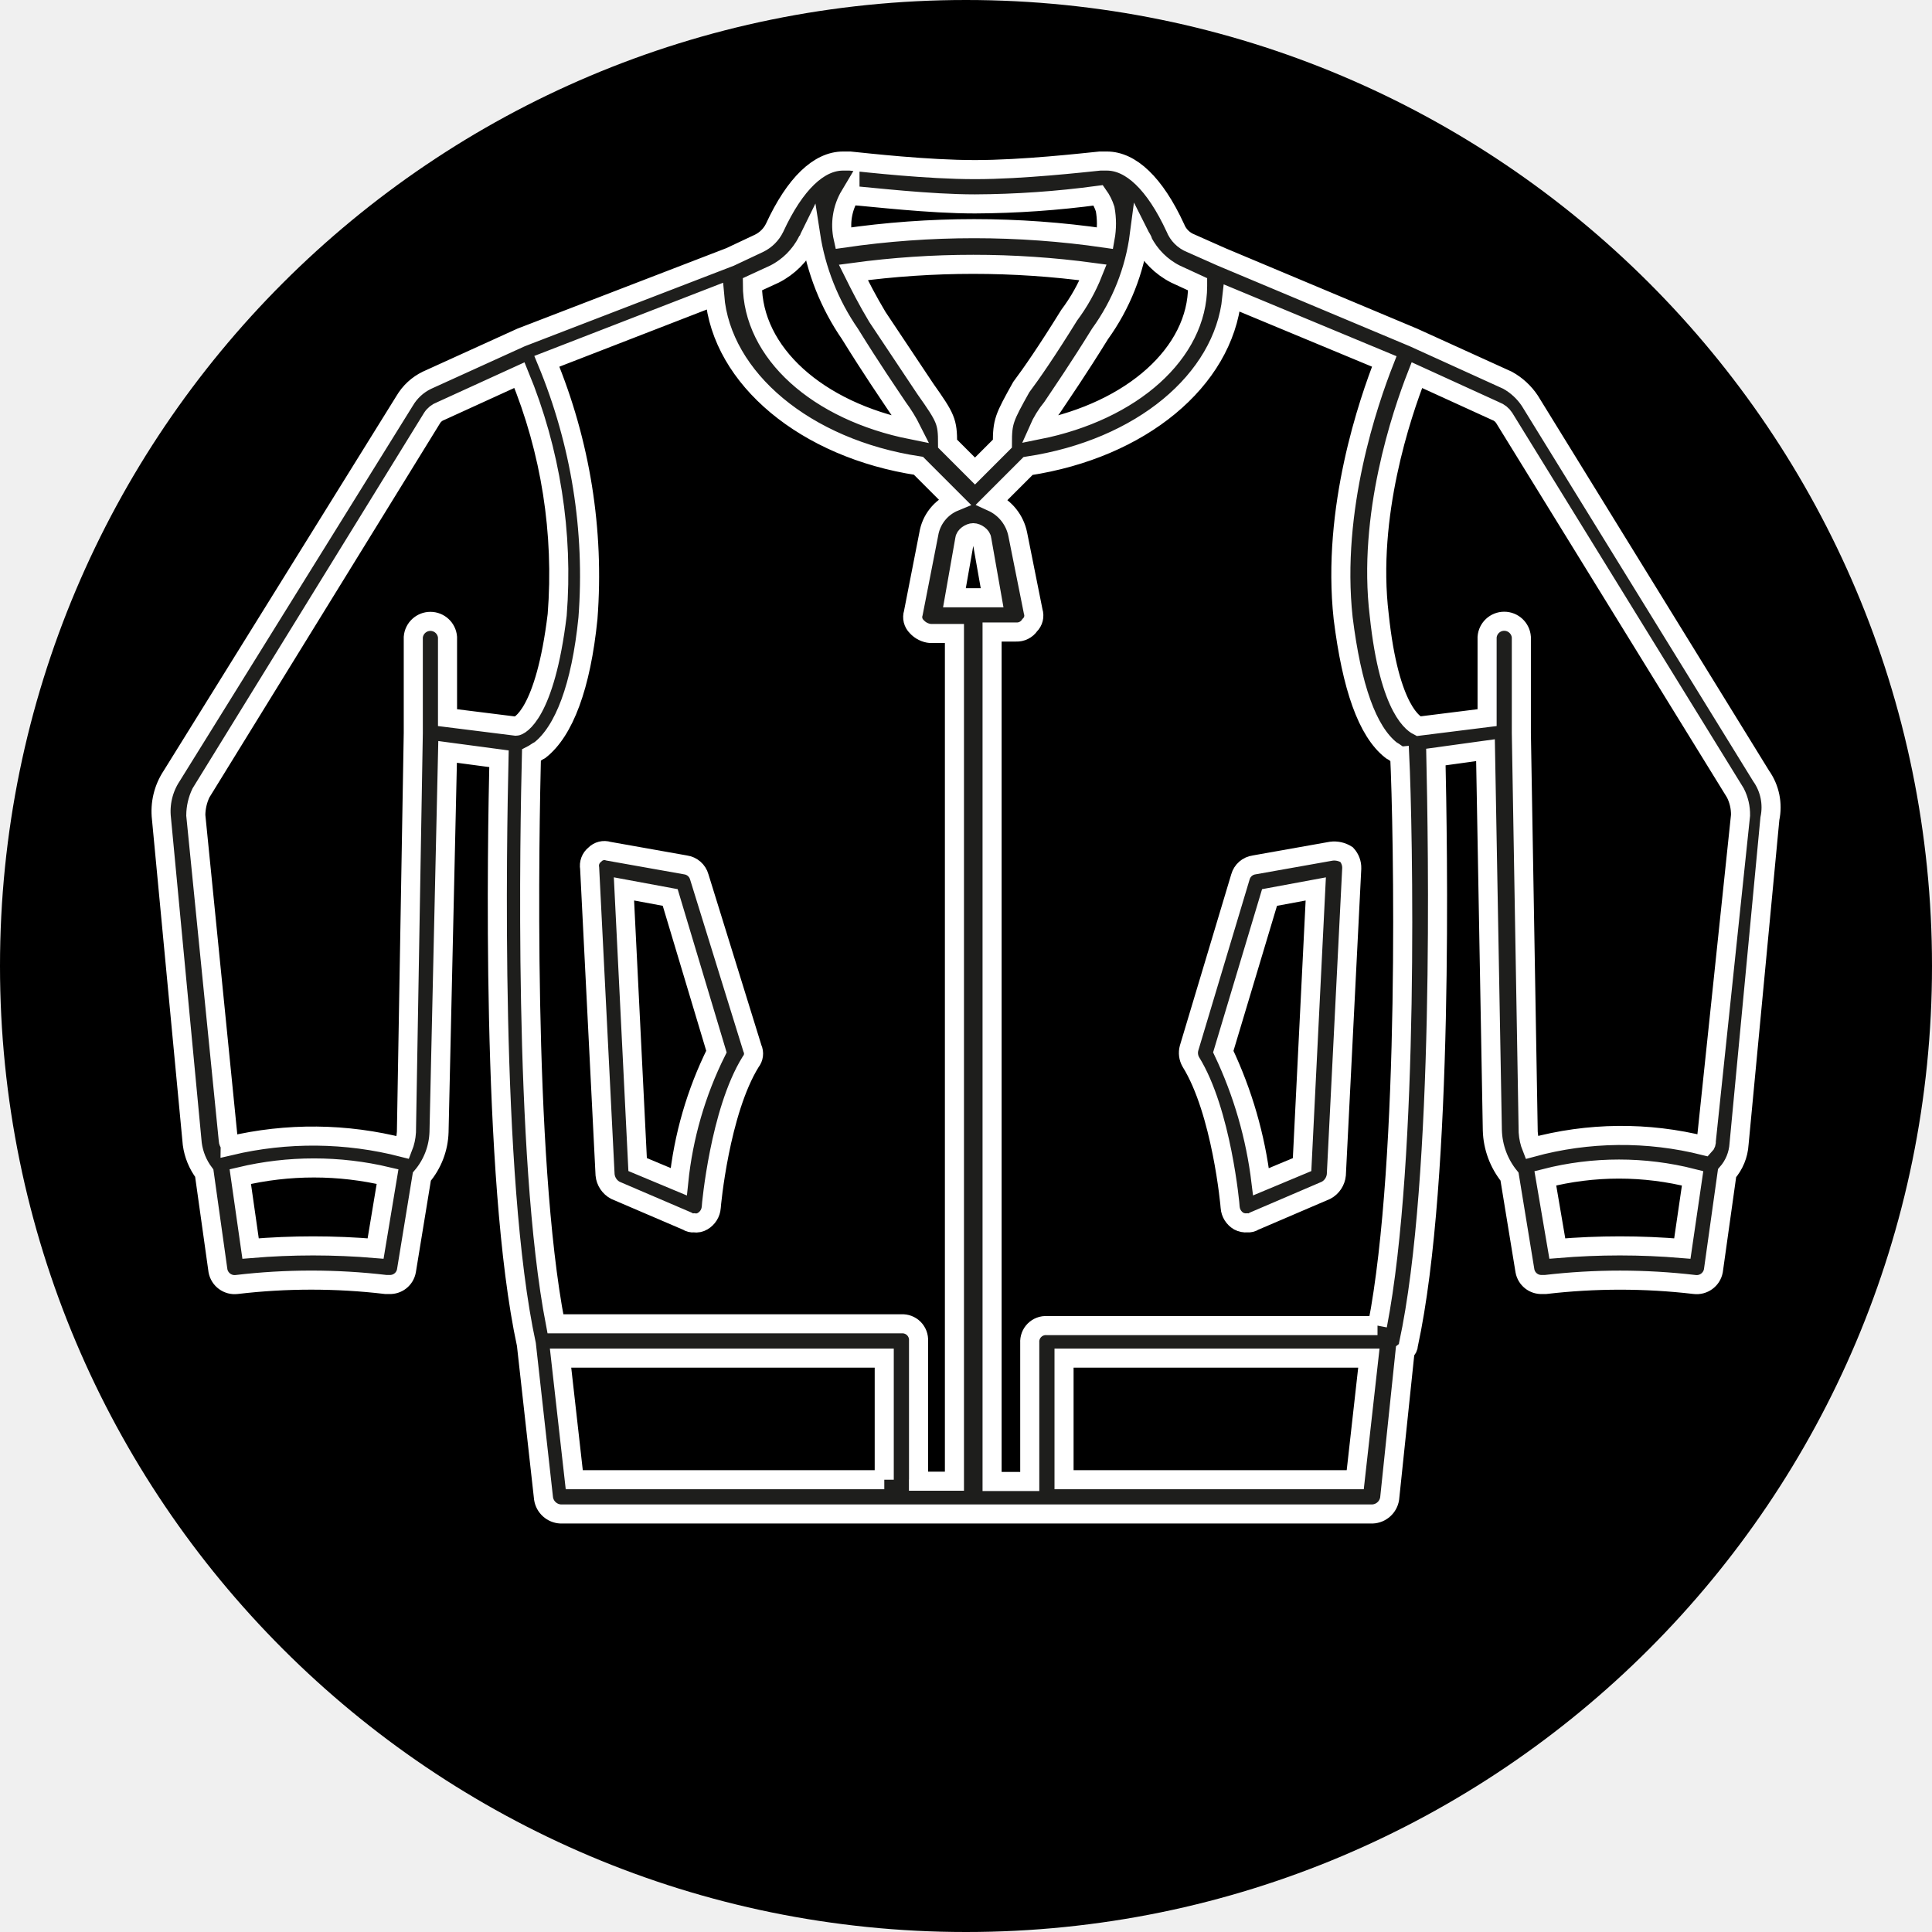
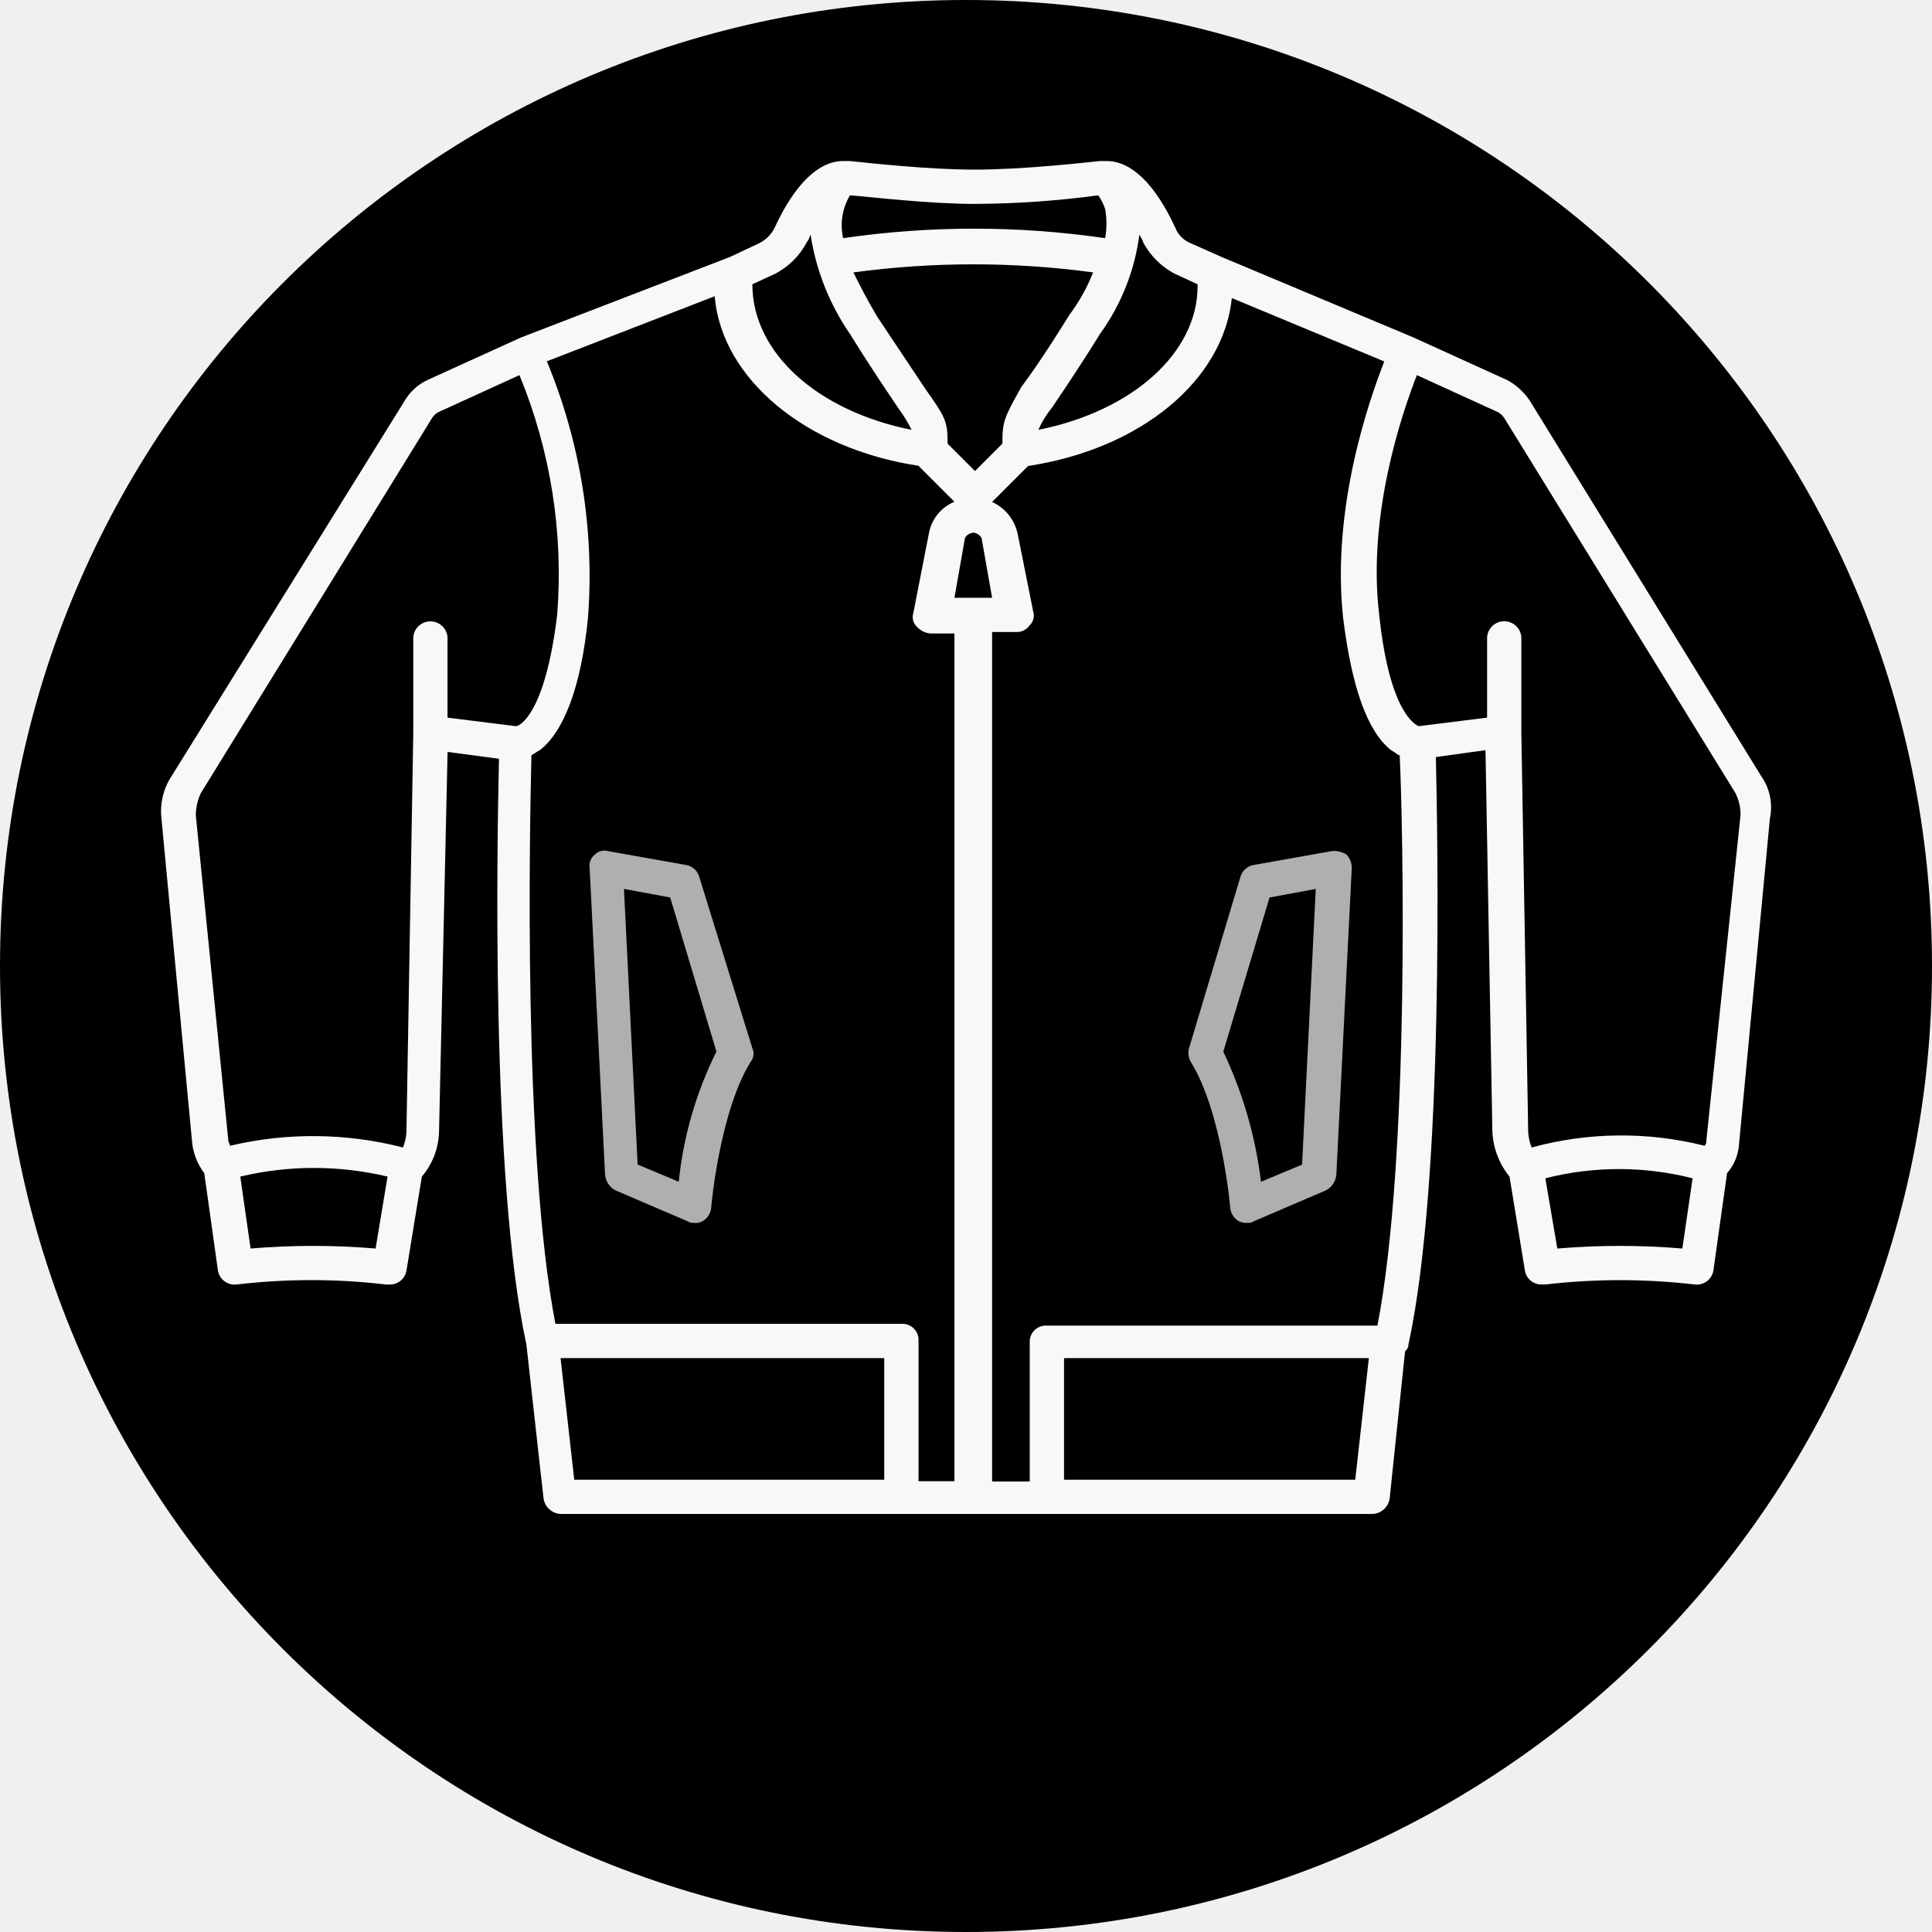
- <svg xmlns="http://www.w3.org/2000/svg" width="800px" height="800px" viewBox="-8.44 -8.44 101.25 101.25" fill="#ffffff" stroke="#ffffff">
-   <g id="SVGRepo_bgCarrier" stroke-width="0">
-     <rect x="-8.44" y="-8.44" width="101.25" height="101.25" rx="50.625" fill="#000000" strokewidth="0" />
-   </g>
-   <g id="SVGRepo_tracerCarrier" stroke-linecap="round" stroke-linejoin="round" />
-   <g id="SVGRepo_iconCarrier">
-     <g id="Group_113" data-name="Group 113" transform="translate(-59.14 -386.242)">
-       <g id="Group_99" data-name="Group 99">
-         <g id="Group_98" data-name="Group 98">
-           <g id="Group_95" data-name="Group 95">
-             <path id="Path_45" data-name="Path 45" d="M142.991,418.462l-12.116-19.655a3.352,3.352,0,0,0-1.167-1.077l-4.936-2.244h0l-10.052-4.218-1.616-.718a1.431,1.431,0,0,1-.808-.808c-1.077-2.333-2.334-3.5-3.59-3.5h-.359c-.9.09-4.039.449-6.552.449s-5.654-.359-6.552-.449h-.36c-1.257,0-2.513,1.167-3.59,3.5a1.767,1.767,0,0,1-.808.808l-1.526.718L78.01,395.486h0l-4.936,2.244a2.732,2.732,0,0,0-1.167,1.077L59.7,418.462a3.358,3.358,0,0,0-.538,2.244l1.615,17.052a3.264,3.264,0,0,0,.628,1.526l.718,5.116a.889.889,0,0,0,.987.718,33.347,33.347,0,0,1,7.808,0H71.1a.873.873,0,0,0,.9-.718l.808-4.936h0a3.777,3.777,0,0,0,.9-2.333l.449-19.924,2.693.359c-.09,4.039-.449,21.988,1.436,30.694l.9,8.077a.955.955,0,0,0,.9.808h42.541a.953.953,0,0,0,.9-.808l.808-7.718a.466.466,0,0,0,.179-.359c1.885-8.706,1.526-26.655,1.436-30.784l2.6-.359.359,19.924a4.03,4.03,0,0,0,.9,2.423l.808,4.936a.874.874,0,0,0,.9.718h.18a33.568,33.568,0,0,1,7.808,0,.889.889,0,0,0,.987-.718l.718-5.116a2.546,2.546,0,0,0,.628-1.526l1.616-17.052A2.851,2.851,0,0,0,142.991,418.462Zm-32.4-28a3.912,3.912,0,0,0,1.705,1.7l1.167.538v.09c0,3.5-3.41,6.552-8.347,7.539a4.956,4.956,0,0,1,.718-1.167c.539-.808,1.346-1.974,2.513-3.859a11.387,11.387,0,0,0,2.064-5.2C110.5,390.281,110.591,390.371,110.591,390.461Zm-7.359,10.59-1.436,1.436-1.436-1.436h0c0-1.167-.09-1.346-1.167-2.872-.538-.808-1.257-1.885-2.513-3.769-.538-.9-.9-1.616-1.257-2.333a46.84,46.84,0,0,1,12.565,0,9.733,9.733,0,0,1-1.256,2.244c-1.167,1.885-1.975,3.052-2.513,3.77-.9,1.614-.987,1.793-.987,2.96Zm-2.513,8.077.538-3.051c0-.18.269-.359.449-.359s.449.18.449.359l.538,3.051Zm-5.475-21.09c1.167.09,4.129.449,6.552.449a50.1,50.1,0,0,0,6.462-.449,2.639,2.639,0,0,1,.359.718,4.272,4.272,0,0,1,0,1.526,47.643,47.643,0,0,0-13.731,0A3.068,3.068,0,0,1,95.244,388.038ZM90.129,392.7l1.167-.538a3.913,3.913,0,0,0,1.705-1.7c.09-.09.09-.18.179-.359a12.513,12.513,0,0,0,2.064,5.2c1.167,1.885,1.975,3.051,2.513,3.859a7.974,7.974,0,0,1,.718,1.167c-4.936-.987-8.346-4.039-8.346-7.629ZM70.384,443.233a39.1,39.1,0,0,0-6.552,0l-.539-3.77a16.677,16.677,0,0,1,7.718,0Zm7.359-27.373-3.59-.449v-4.218a.9.9,0,0,0-1.794,0v5.026L72,437.13a2.649,2.649,0,0,1-.179.808,18.9,18.9,0,0,0-9.065-.09c0-.09-.09-.18-.09-.269l-1.705-17.052a2.772,2.772,0,0,1,.269-1.167l12.116-19.655a.894.894,0,0,1,.449-.359l4.128-1.885A27.352,27.352,0,0,1,79.9,410.026C79.269,415.231,77.923,415.86,77.743,415.86Zm19.3,39.489H80.795l-.718-6.372H97.04v6.372Zm1.795,0v-7.27a.848.848,0,0,0-.9-.9H79.808c-1.705-8.8-1.346-26.117-1.257-29.8.179-.09.269-.18.449-.269,1.256-.987,2.154-3.321,2.513-6.911a29.313,29.313,0,0,0-2.154-13.462l8.795-3.41c.359,4.308,4.757,7.988,10.68,8.885l1.885,1.885a2.218,2.218,0,0,0-1.346,1.7l-.808,4.128a.7.7,0,0,0,.179.718,1.107,1.107,0,0,0,.718.359h1.257v44.425H98.834v-.089Zm22.886,0H106.463v-6.372h15.975Zm1.167-8.077H105.566a.847.847,0,0,0-.9.9v7.27h-1.974V410.924h1.257a.818.818,0,0,0,.718-.359.7.7,0,0,0,.179-.718l-.808-4.039a2.374,2.374,0,0,0-1.346-1.7l1.885-1.885c5.923-.9,10.231-4.487,10.68-8.8l7.988,3.321c-.808,2.064-2.782,7.718-2.154,13.462.449,3.59,1.257,5.923,2.513,6.911.179.09.359.269.449.269C124.233,421.065,124.592,438.476,122.887,447.272Zm15.975-4.039a39.1,39.1,0,0,0-6.552,0l-.628-3.68a15.623,15.623,0,0,1,7.718,0Zm1.257-5.654a.328.328,0,0,1-.09.269,17.844,17.844,0,0,0-9.065.09,2.616,2.616,0,0,1-.18-.808l-.359-20.911v-5.026a.9.9,0,0,0-1.795,0v4.218l-3.59.449c-.179-.09-1.526-.718-2.064-5.834-.628-5.2,1.167-10.5,1.974-12.565l4.128,1.885a.9.9,0,0,1,.449.359l12.116,19.655a2.491,2.491,0,0,1,.269,1.167Z" fill="#1e1e1c" />
-           </g>
-           <g id="Group_96" data-name="Group 96">
-             <path id="Path_46" data-name="Path 46" d="M120.464,422.411l-4.039.718a.87.87,0,0,0-.718.628l-2.692,8.975a.951.951,0,0,0,.09.718c1.616,2.6,2.064,7.539,2.064,7.629a.916.916,0,0,0,.449.718.808.808,0,0,0,.449.09.538.538,0,0,0,.359-.09l3.769-1.616a1.033,1.033,0,0,0,.538-.808l.808-16.065a1.022,1.022,0,0,0-.269-.718A1.211,1.211,0,0,0,120.464,422.411Zm-1.526,16.424-2.154.9a22.1,22.1,0,0,0-1.975-6.821l2.423-8.077,2.423-.449Z" fill="#1e1e1c" />
-           </g>
-           <g id="Group_97" data-name="Group 97">
-             <path id="Path_47" data-name="Path 47" d="M87.346,423.757a.87.87,0,0,0-.718-.628l-4.039-.718a.7.7,0,0,0-.718.18.743.743,0,0,0-.269.718l.808,16.065a1.033,1.033,0,0,0,.538.808l3.769,1.616a.538.538,0,0,0,.359.09.673.673,0,0,0,.449-.09.917.917,0,0,0,.449-.718c0-.09.449-5.026,2.064-7.629a.68.68,0,0,0,.09-.718ZM86.27,439.733l-2.154-.9L83.4,424.387l2.423.449,2.423,8.077A19.85,19.85,0,0,0,86.27,439.733Z" fill="#1e1e1c" />
-           </g>
-         </g>
-       </g>
-     </g>
+ <svg xmlns="http://www.w3.org/2000/svg" width="100px" height="100px" viewBox="-8.44 -8.44 101.25 101.25">
+   <rect x="-8.44" y="-8.44" width="101.25" height="101.25" rx="50.625" fill="#000000" stroke-width="0" />
+   <g id="Group_113" transform="translate(-59.14 -386.242)">
+     <path id="Path_45" d="M142.991,418.462l-12.116-19.655a3.352,3.352,0,0,0-1.167-1.077l-4.936-2.244h0l-10.052-4.218-1.616-.718a1.431,1.431,0,0,1-.808-.808c-1.077-2.333-2.334-3.5-3.59-3.5h-.359c-.9.09-4.039.449-6.552.449s-5.654-.359-6.552-.449h-.36c-1.257,0-2.513,1.167-3.59,3.5a1.767,1.767,0,0,1-.808.808l-1.526.718L78.01,395.486h0l-4.936,2.244a2.732,2.732,0,0,0-1.167,1.077L59.7,418.462a3.358,3.358,0,0,0-.538,2.244l1.615,17.052a3.264,3.264,0,0,0,.628,1.526l.718,5.116a.889.889,0,0,0,.987.718,33.347,33.347,0,0,1,7.808,0H71.1a.873.873,0,0,0,.9-.718l.808-4.936h0a3.777,3.777,0,0,0,.9-2.333l.449-19.924,2.693.359c-.09,4.039-.449,21.988,1.436,30.694l.9,8.077a.955.955,0,0,0,.9.808h42.541a.953.953,0,0,0,.9-.808l.808-7.718a.466.466,0,0,0,.179-.359c1.885-8.706,1.526-26.655,1.436-30.784l2.6-.359.359,19.924a4.03,4.03,0,0,0,.9,2.423l.808,4.936a.874.874,0,0,0,.9.718h.18a33.568,33.568,0,0,1,7.808,0,.889.889,0,0,0,.987-.718l.718-5.116a2.546,2.546,0,0,0,.628-1.526l1.616-17.052A2.851,2.851,0,0,0,142.991,418.462Zm-32.4-28a3.912,3.912,0,0,0,1.705,1.7l1.167.538v.09c0,3.5-3.41,6.552-8.347,7.539a4.956,4.956,0,0,1,.718-1.167c.539-.808,1.346-1.974,2.513-3.859a11.387,11.387,0,0,0,2.064-5.2C110.5,390.281,110.591,390.371,110.591,390.461Zm-7.359,10.59-1.436,1.436-1.436-1.436h0c0-1.167-.09-1.346-1.167-2.872-.538-.808-1.257-1.885-2.513-3.769-.538-.9-.9-1.616-1.257-2.333a46.84,46.84,0,0,1,12.565,0,9.733,9.733,0,0,1-1.256,2.244c-1.167,1.885-1.975,3.052-2.513,3.77-.9,1.614-.987,1.793-.987,2.96Zm-2.513,8.077.538-3.051c0-.18.269-.359.449-.359s.449.18.449.359l.538,3.051Zm-5.475-21.09c1.167.09,4.129.449,6.552.449a50.1,50.1,0,0,0,6.462-.449,2.639,2.639,0,0,1,.359.718,4.272,4.272,0,0,1,0,1.526,47.643,47.643,0,0,0-13.731,0A3.068,3.068,0,0,1,95.244,388.038ZM90.129,392.7l1.167-.538a3.913,3.913,0,0,0,1.705-1.7c.09-.09.09-.18.179-.359a12.513,12.513,0,0,0,2.064,5.2c1.167,1.885,1.975,3.051,2.513,3.859a7.974,7.974,0,0,1,.718,1.167c-4.936-.987-8.346-4.039-8.346-7.629ZM70.384,443.233a39.1,39.1,0,0,0-6.552,0l-.539-3.77a16.677,16.677,0,0,1,7.718,0Zm7.359-27.373-3.59-.449v-4.218a.9.9,0,0,0-1.794,0v5.026L72,437.13a2.649,2.649,0,0,1-.179.808,18.9,18.9,0,0,0-9.065-.09c0-.09-.09-.18-.09-.269l-1.705-17.052a2.772,2.772,0,0,1,.269-1.167l12.116-19.655a.894.894,0,0,1,.449-.359l4.128-1.885A27.352,27.352,0,0,1,79.9,410.026C79.269,415.231,77.923,415.86,77.743,415.86Zm19.3,39.489H80.795l-.718-6.372H97.04v6.372Zm1.795,0v-7.27a.848.848,0,0,0-.9-.9H79.808c-1.705-8.8-1.346-26.117-1.257-29.8.179-.09.269-.18.449-.269,1.256-.987,2.154-3.321,2.513-6.911a29.313,29.313,0,0,0-2.154-13.462l8.795-3.41c.359,4.308,4.757,7.988,10.68,8.885l1.885,1.885a2.218,2.218,0,0,0-1.346,1.7l-.808,4.128a.7.7,0,0,0,.179.718,1.107,1.107,0,0,0,.718.359h1.257v44.425H98.834v-.089Zm22.886,0H106.463v-6.372h15.975Zm1.167-8.077H105.566a.847.847,0,0,0-.9.9v7.27h-1.974V410.924h1.257a.818.818,0,0,0,.718-.359.7.7,0,0,0,.179-.718l-.808-4.039a2.374,2.374,0,0,0-1.346-1.7l1.885-1.885c5.923-.9,10.231-4.487,10.68-8.8l7.988,3.321c-.808,2.064-2.782,7.718-2.154,13.462.449,3.59,1.257,5.923,2.513,6.911.179.09.359.269.449.269C124.233,421.065,124.592,438.476,122.887,447.272Zm15.975-4.039a39.1,39.1,0,0,0-6.552,0l-.628-3.68a15.623,15.623,0,0,1,7.718,0Zm1.257-5.654a.328.328,0,0,1-.09.269,17.844,17.844,0,0,0-9.065.09,2.616,2.616,0,0,1-.18-.808l-.359-20.911v-5.026a.9.9,0,0,0-1.795,0v4.218l-3.59.449c-.179-.09-1.526-.718-2.064-5.834-.628-5.2,1.167-10.5,1.974-12.565l4.128,1.885a.9.9,0,0,1,.449.359l12.116,19.655a2.491,2.491,0,0,1,.269,1.167Z" fill="#f8f8f8" />
+     <path id="Path_46" d="M120.464,422.411l-4.039.718a.87.87,0,0,0-.718.628l-2.692,8.975a.951.951,0,0,0,.09.718c1.616,2.6,2.064,7.539,2.064,7.629a.916.916,0,0,0,.449.718.808.808,0,0,0,.449.09.538.538,0,0,0,.359-.09l3.769-1.616a1.033,1.033,0,0,0,.538-.808l.808-16.065a1.022,1.022,0,0,0-.269-.718A1.211,1.211,0,0,0,120.464,422.411Zm-1.526,16.424-2.154.9a22.1,22.1,0,0,0-1.975-6.821l2.423-8.077,2.423-.449Z" fill="#afafaf" />
+     <path id="Path_47" d="M87.346,423.757a.87.87,0,0,0-.718-.628l-4.039-.718a.7.7,0,0,0-.718.18.743.743,0,0,0-.269.718l.808,16.065a1.033,1.033,0,0,0,.538.808l3.769,1.616a.538.538,0,0,0,.359.09.673.673,0,0,0,.449-.09.917.917,0,0,0,.449-.718c0-.09.449-5.026,2.064-7.629a.68.68,0,0,0,.09-.718ZM86.27,439.733l-2.154-.9L83.4,424.387l2.423.449,2.423,8.077A19.85,19.85,0,0,0,86.27,439.733Z" fill="#afafaf" />
  </g>
</svg>
